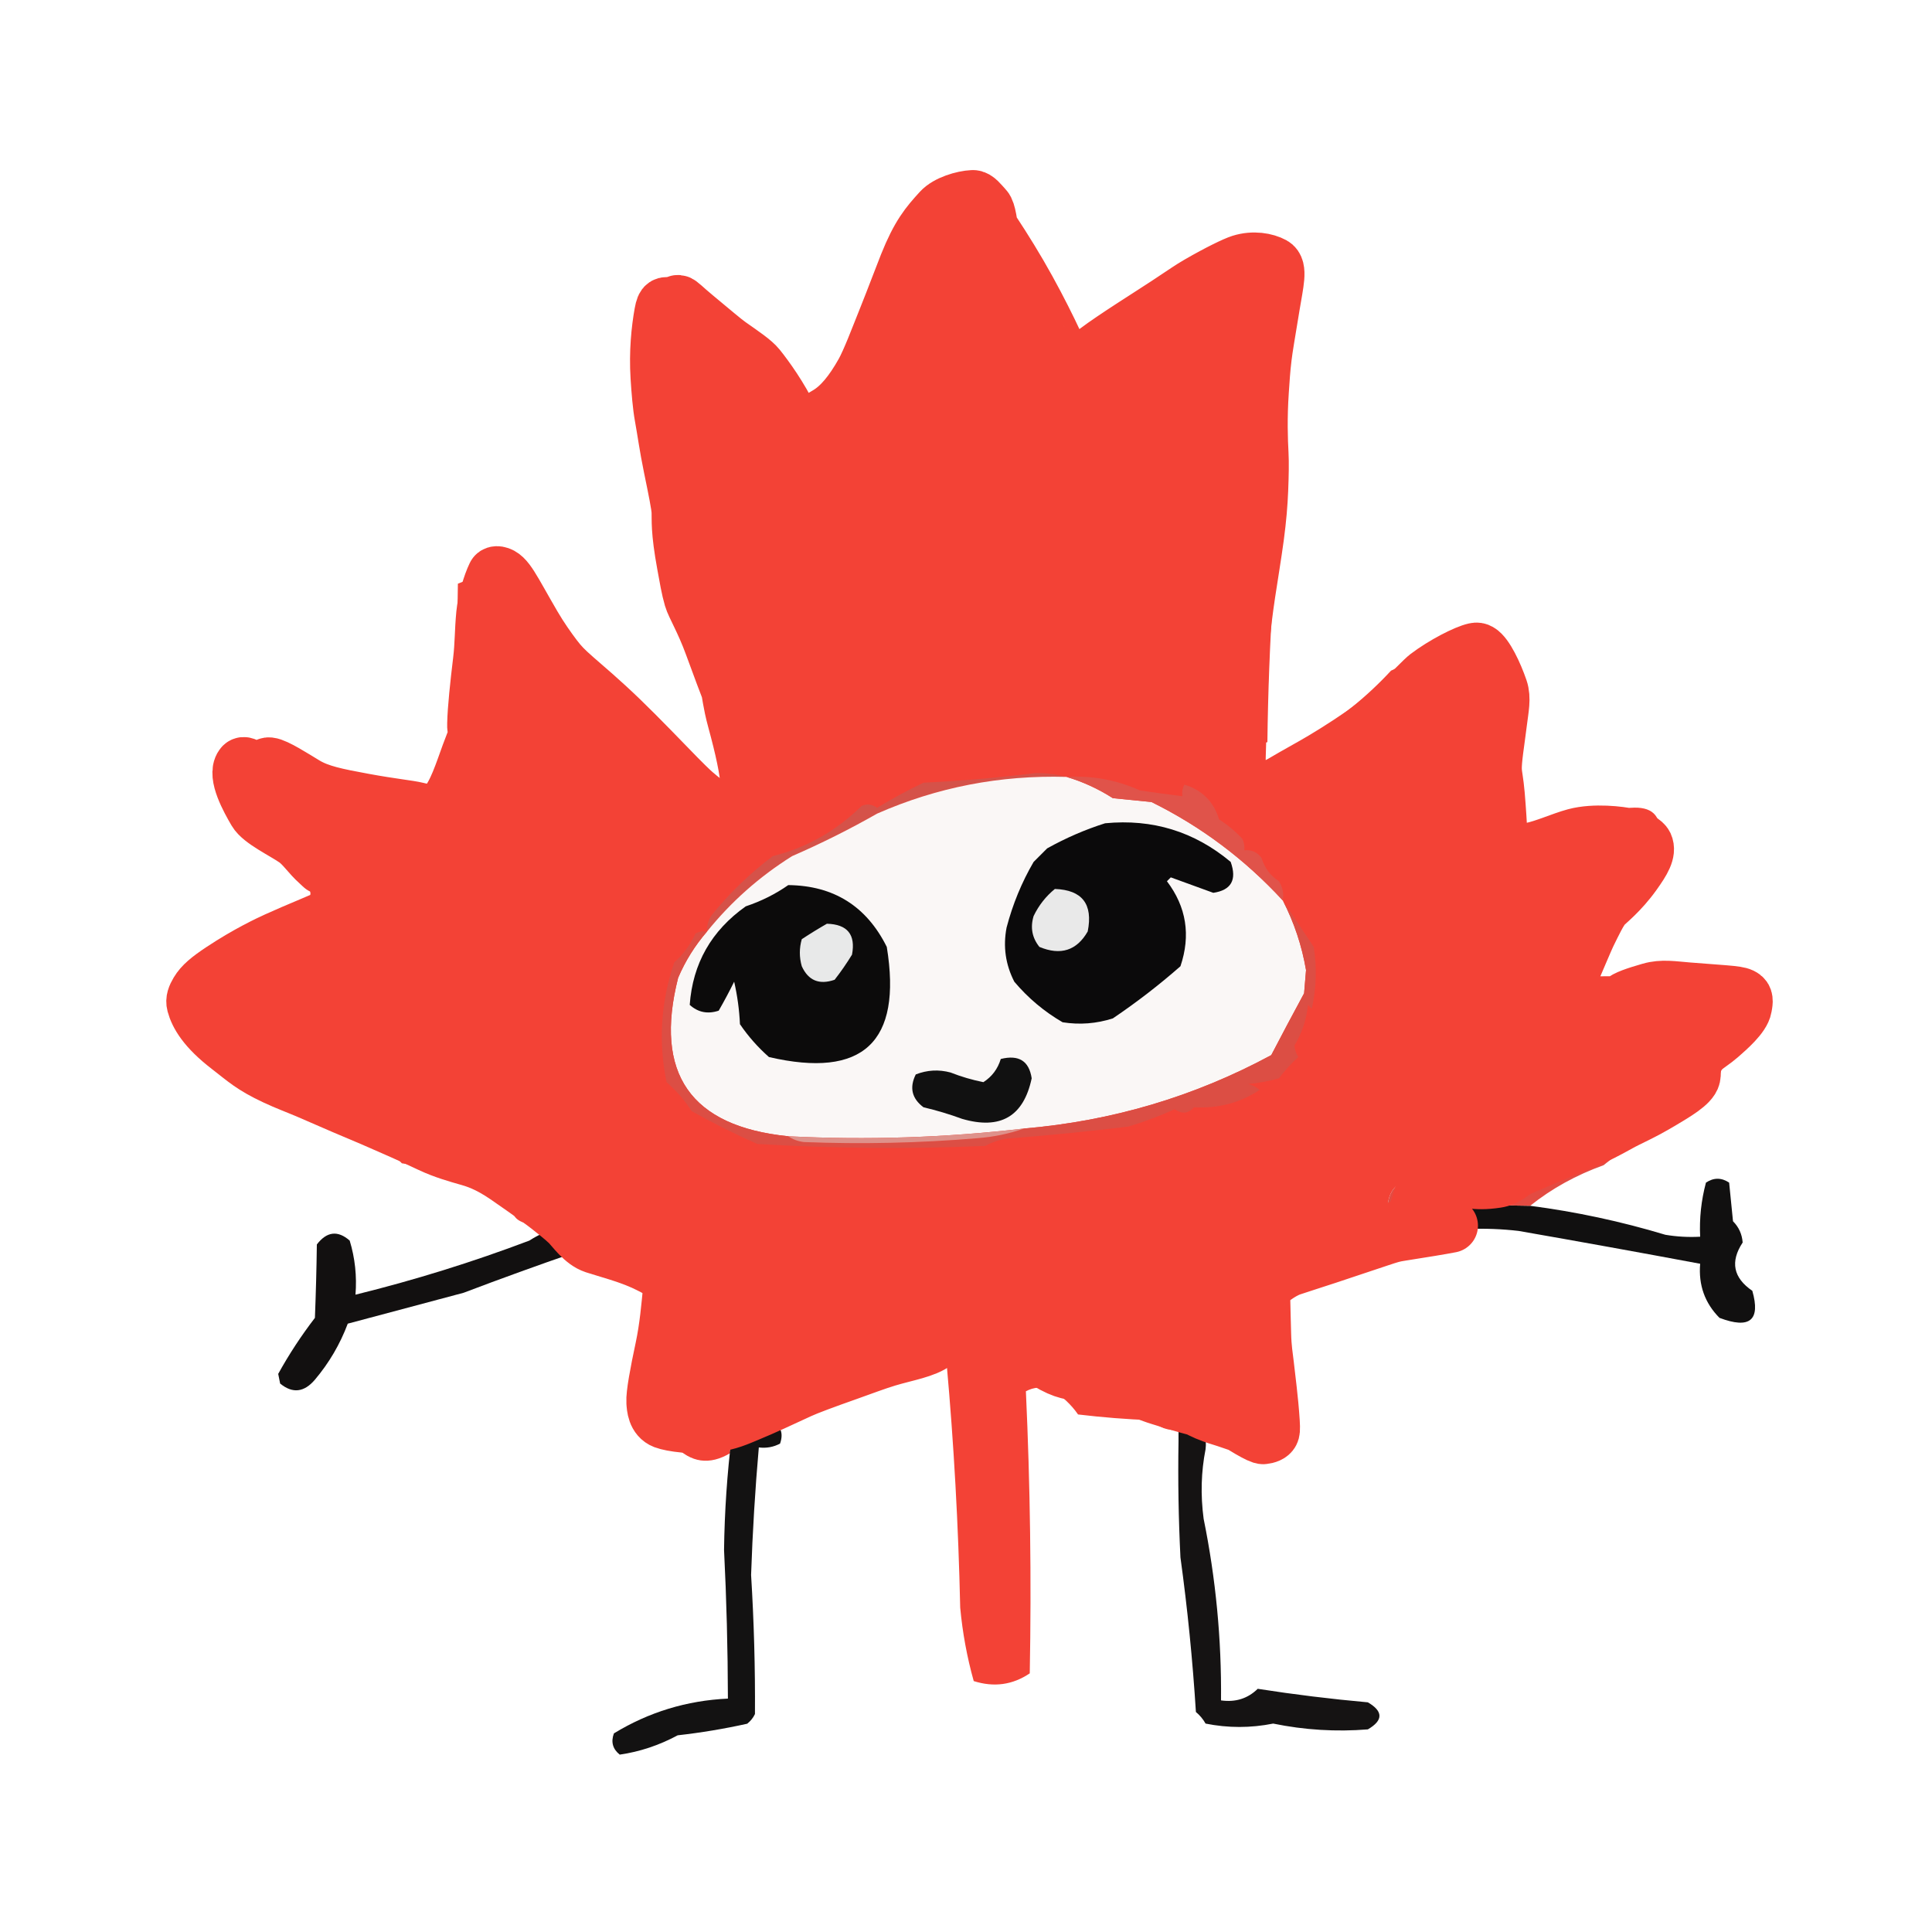
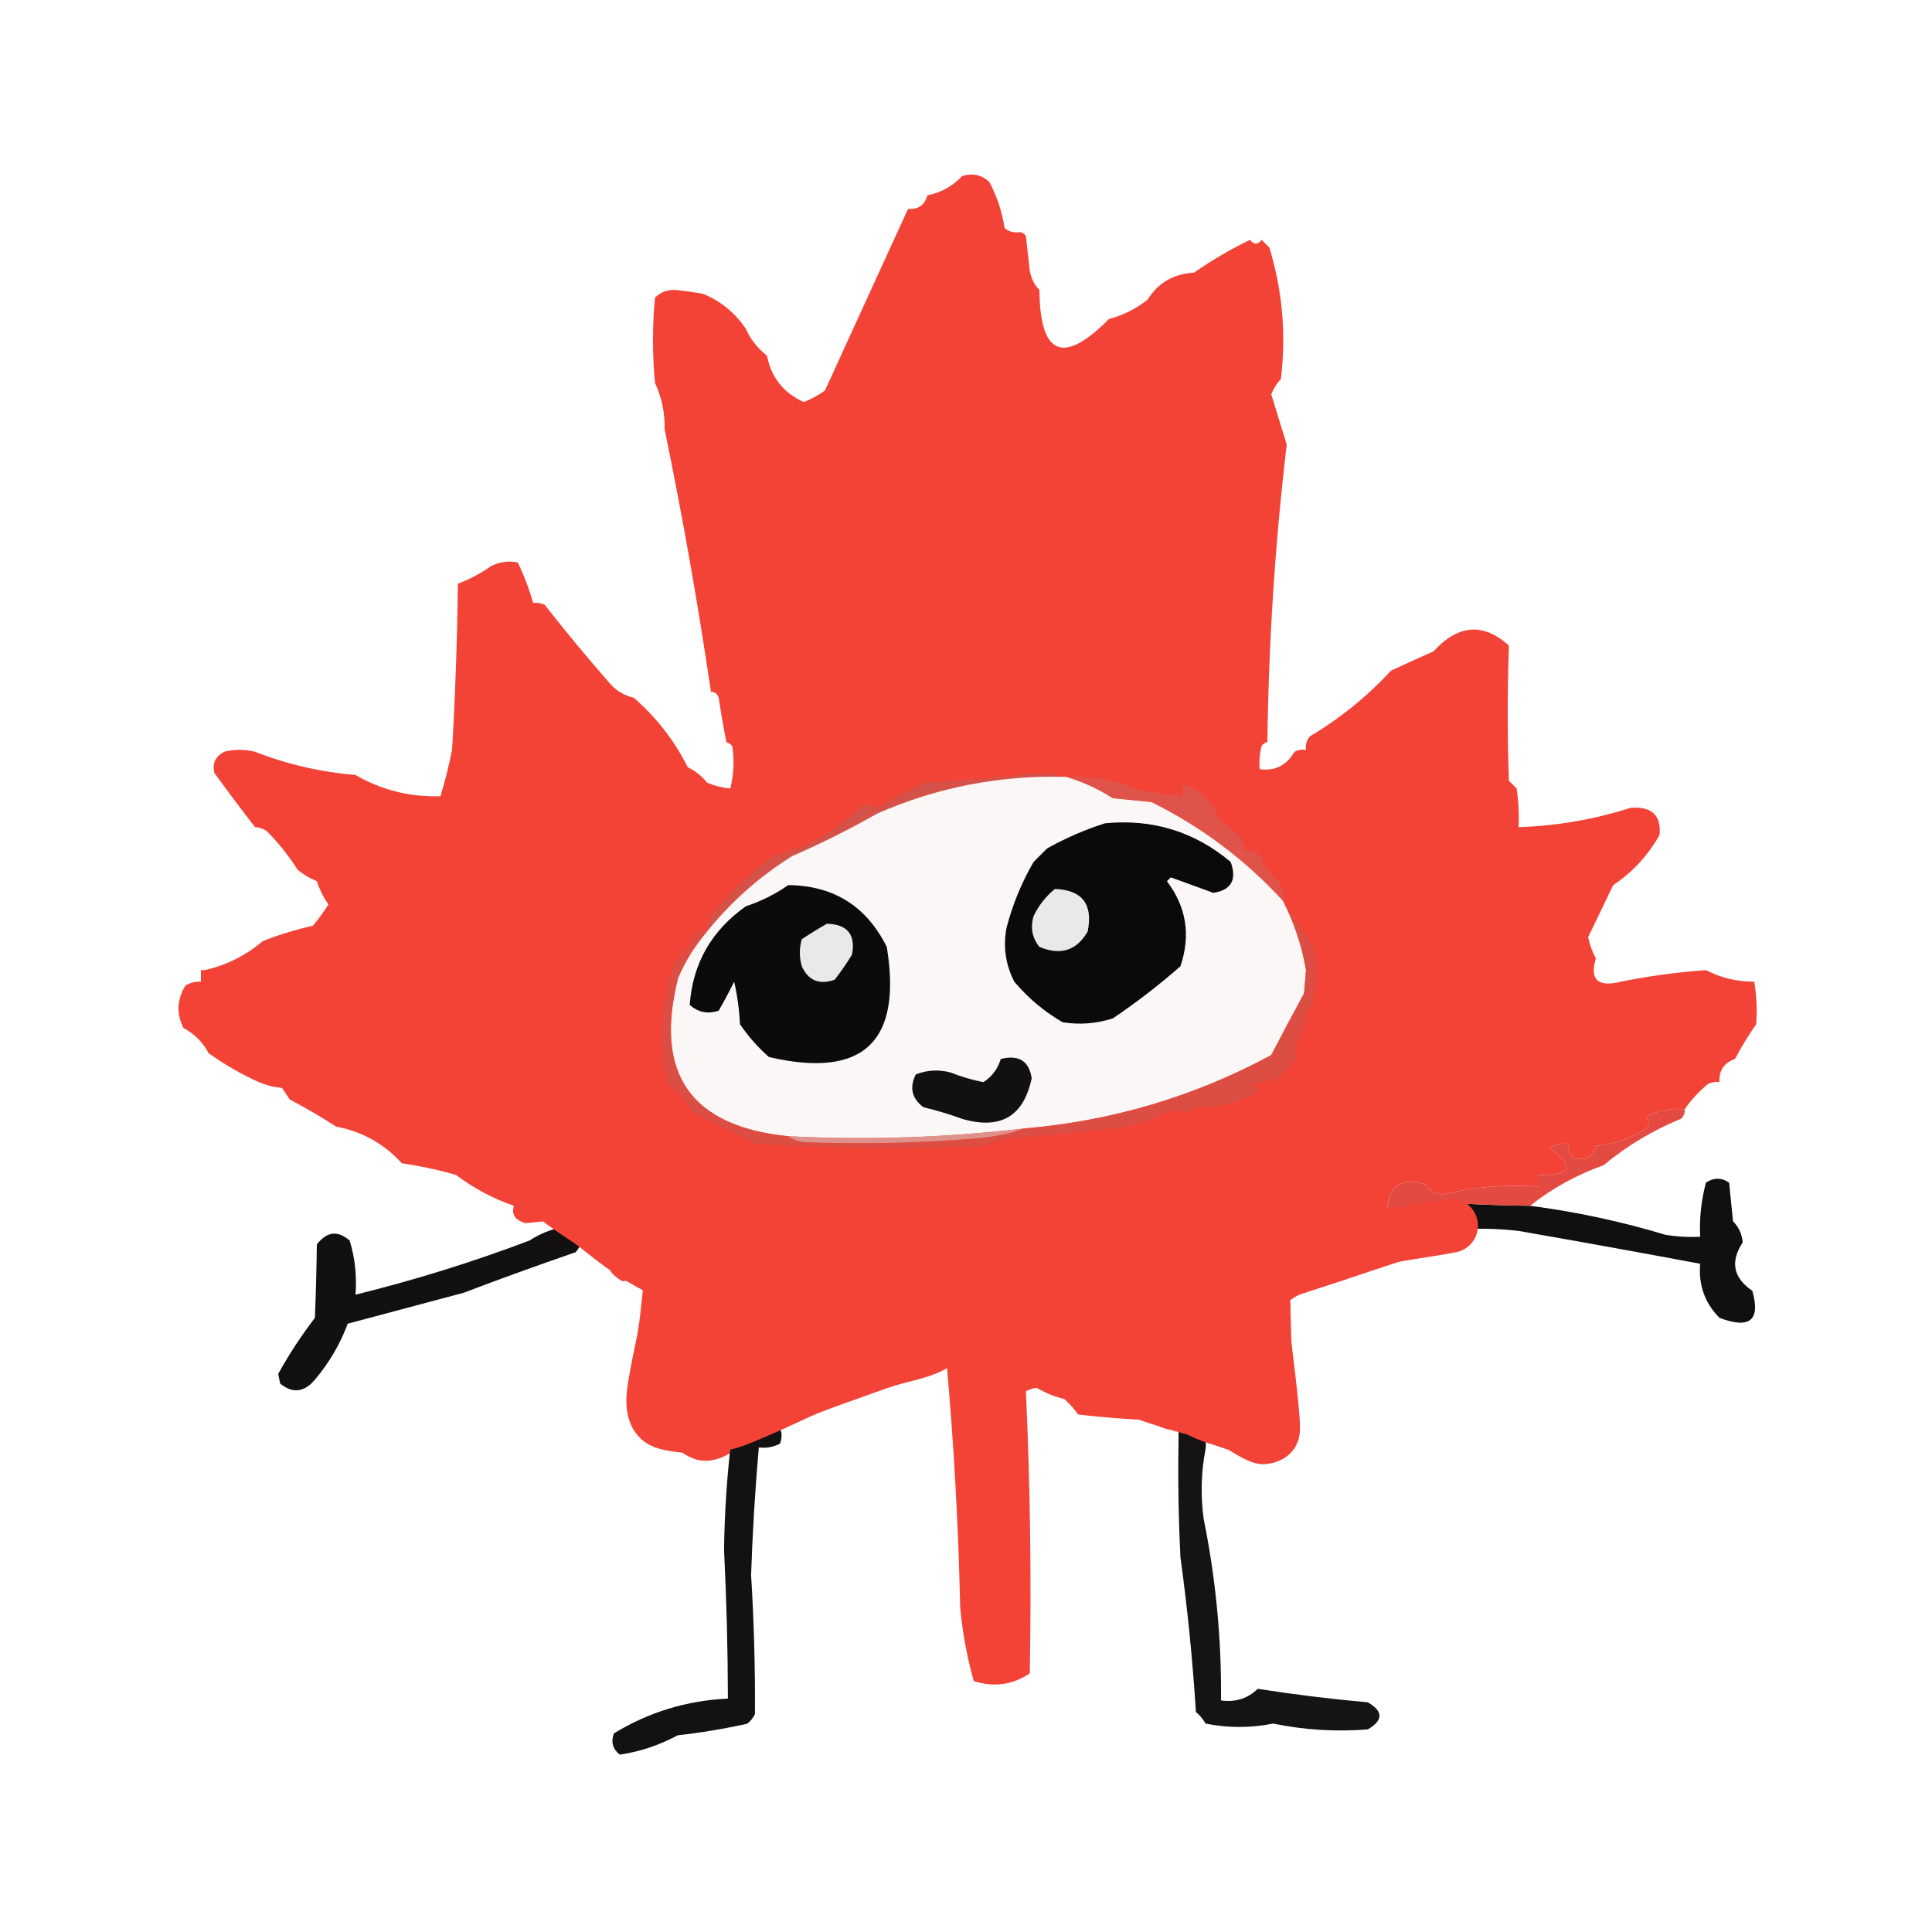
<svg xmlns="http://www.w3.org/2000/svg" width="500" height="500" viewBox="0 0 500 500" fill="none">
  <path d="M260 59.061C259.29 54.619 257.96 50.619 256 47.061C254 45.228 251.67 44.728 249 45.561C246.58 48.17 243.58 49.836 240 50.561C239.28 53.117 237.61 54.284 235 54.061L213.5 101.061C211.77 102.301 209.94 103.301 208 104.061C202.75 101.654 199.59 97.654 198.5 92.061C196.05 90.12 194.21 87.786 193 85.061C190.21 80.933 186.54 77.933 182 76.061C179.69 75.647 177.36 75.314 175 75.061C172.81 74.887 170.97 75.554 169.5 77.061C168.83 84.394 168.83 91.728 169.5 99.061C171.27 102.874 172.11 106.874 172 111.061C176.64 133.618 180.64 156.285 184 179.061C185 179.031 185.66 179.531 186 180.561C186.57 184.403 187.23 188.236 188 192.061C188.59 192.27 189.09 192.604 189.5 193.061C190.08 196.764 189.91 200.43 189 204.061C186.94 203.874 184.94 203.374 183 202.561C181.62 200.848 179.96 199.514 178 198.561C174.54 191.661 169.88 185.661 164 180.561C161.63 180.025 159.63 178.858 158 177.061C152.09 170.326 146.42 163.493 141 156.561C140.05 156.078 139.05 155.912 138 156.061C136.95 152.416 135.62 148.916 134 145.561C131.59 145.077 129.25 145.411 127 146.561C124.37 148.42 121.54 149.92 118.5 151.061C118.33 165.406 117.83 179.739 117 194.061C116.18 198.138 115.18 202.138 114 206.061C106.05 206.309 98.72 204.476 92 200.561C83.03 199.818 74.36 197.818 66 194.561C63.33 193.894 60.67 193.894 58 194.561C55.7 195.824 54.87 197.658 55.5 200.061C58.93 204.793 62.43 209.459 66 214.061C67.08 214.1 68.08 214.434 69 215.061C72.02 218.081 74.68 221.415 77 225.061C78.5 226.313 80.17 227.313 82 228.061C82.7 230.233 83.7 232.233 85 234.061C83.79 235.983 82.46 237.816 81 239.561C76.53 240.579 72.2 241.912 68 243.561C63.6 247.302 58.6 249.802 53 251.061H52V254.061C50.57 253.982 49.24 254.315 48 255.061C45.77 258.677 45.6 262.343 47.5 266.061C50.33 267.561 52.5 269.728 54 272.561C58.09 275.498 62.42 277.998 67 280.061C68.92 280.869 70.92 281.369 73 281.561C73.67 282.561 74.33 283.561 75 284.561C79.09 286.706 83.09 289.04 87 291.561C93.78 292.864 99.45 296.031 104 301.061C108.73 301.742 113.39 302.742 118 304.061C122.58 307.517 127.58 310.183 133 312.061C132.31 314.279 133.31 315.779 136 316.561C140.64 316.019 145.3 315.686 150 315.561C150.92 315.935 151.75 316.435 152.5 317.061C152.83 319.394 153.17 321.728 153.5 324.061C154.61 325.598 156.11 326.264 158 326.061V329.061C158.81 330.03 159.81 330.863 161 331.561C165.3 331.085 168.3 332.752 170 336.561C168.1 340.525 166.93 344.691 166.5 349.061C165.83 349.728 165.17 350.394 164.5 351.061C164.29 354.319 163.79 357.485 163 360.561C164.62 364.529 167.62 366.529 172 366.561C172.71 369.081 173.54 371.581 174.5 374.061C178.82 378.586 183.65 379.253 189 376.061C188.79 374.417 189.12 372.917 190 371.561C195.56 369.374 201.22 367.374 207 365.561C206.04 364.414 206.38 363.414 208 362.561C211.296 360.576 214.632 358.578 217.988 356.569L218 356.561L228 355.561C233.35 352.036 239.02 351.203 245 353.061C246.86 373.707 248.03 394.707 248.5 416.061C249.1 422.524 250.26 428.857 252 435.061C257.23 436.724 262.06 436.058 266.5 433.061C266.95 408.705 266.62 384.371 265.5 360.061C267.56 358.97 269.73 358.803 272 359.561C274.86 361.296 277.2 363.463 279 366.061C285.29 366.814 291.62 367.314 298 367.561C299.94 369.464 302.27 370.297 305 370.061C305.9 369.352 306.24 368.352 306 367.061C307.6 366.793 308.93 367.127 310 368.061C311.05 367.912 312.05 368.078 313 368.561C314 370.894 315.67 372.561 318 373.561C320.97 374.255 323.97 374.755 327 375.061C329.19 375.235 331.03 374.568 332.5 373.061C331.72 368.58 331.89 364.08 333 359.561C330.69 353.126 329.03 346.46 328 339.561C328.03 338.491 328.36 337.658 329 337.061C328.83 335.739 329.16 334.572 330 333.561C332.67 333.228 335.33 332.894 338 332.561C339.8 331.924 341.14 330.758 342 329.061C346.42 328.92 350.09 327.254 353 324.061C351.2 321.809 348.87 320.809 346 321.061V317.061H349V320.061C353.97 320.983 358.97 321.149 364 320.561C365.61 319.512 366.27 318.012 366 316.061C368.52 317.201 371.19 317.868 374 318.061C373.51 315.755 373.17 313.422 373 311.061C368.39 312.115 363.73 312.782 359 313.061C359.37 306.694 362.71 304.527 369 306.561C370.03 308.259 371.53 309.093 373.5 309.061C381.46 307.178 389.63 306.512 398 307.061V304.061C406.76 304.236 407.76 301.902 401 297.061C402.55 296.109 404.21 295.776 406 296.061C405.83 297.383 406.16 298.55 407 299.561C410.03 300.636 412.03 299.636 413 296.561C417.82 296.118 422.16 294.618 426 292.061C427.09 291.17 427.09 290.17 426 289.061C429.1 287.378 432.44 286.712 436 287.061C437.6 284.708 439.6 282.541 442 280.561C442.95 280.078 443.95 279.912 445 280.061C444.83 277.07 446.16 275.07 449 274.061C450.69 270.905 452.52 267.905 454.5 265.061C454.78 261.391 454.61 257.724 454 254.061C449.55 254.075 445.38 253.075 441.5 251.061C434.01 251.607 426.67 252.607 419.5 254.061C413.52 255.546 411.35 253.546 413 248.061C412.1 246.322 411.43 244.489 411 242.561C413.17 238.059 415.33 233.559 417.5 229.061C422.52 225.707 426.52 221.374 429.5 216.061C429.94 210.977 427.44 208.644 422 209.061C412.58 212.084 402.91 213.75 393 214.061C393.17 210.711 393 207.378 392.5 204.061C391.83 203.394 391.17 202.728 390.5 202.061C390.1 190.38 390.1 178.714 390.5 167.061C383.87 161.094 377.37 161.594 371 168.561C367.36 170.18 363.69 171.847 360 173.561C353.78 180.281 346.78 185.947 339 190.561C338.16 191.572 337.83 192.739 338 194.061C336.95 193.912 335.95 194.078 335 194.561C332.98 198.095 329.98 199.595 326 199.061C325.84 197.034 326 195.034 326.5 193.061C326.88 192.505 327.38 192.172 328 192.061C328.31 166.298 329.98 140.631 333 115.061C331.69 110.737 330.35 106.404 329 102.061C329.58 100.559 330.42 99.226 331.5 98.061C332.88 86.404 331.88 75.071 328.5 64.061C327.83 63.394 327.17 62.728 326.5 62.061C325.5 63.394 324.5 63.394 323.5 62.061C318.47 64.51 313.64 67.344 309 70.561C303.69 70.876 299.69 73.209 297 77.561C294 79.924 290.66 81.591 287 82.561C275.16 94.522 269.16 92.022 269 75.061C267.71 73.719 266.87 72.052 266.5 70.061C266.17 67.061 265.83 64.061 265.5 61.061C265.12 60.505 264.62 60.172 264 60.061C262.52 60.323 261.19 59.99 260 59.061Z" fill="#F34236" />
  <path fill-rule="evenodd" clip-rule="evenodd" d="M276 201.062C258.84 200.568 242.51 203.734 227 210.562C219.94 214.587 212.6 218.254 205 221.562C196.53 226.871 189.2 233.371 183 241.062C182.92 239.632 183.25 238.298 184 237.062C188.7 231.218 194.03 226.051 200 221.562C208.79 219.352 216.45 215.019 223 208.562C224.4 207.967 225.73 208.134 227 209.062C230.87 206.694 234.87 204.528 239 202.562C248.71 202.104 258.37 201.271 268 200.062C270.86 200.065 273.52 200.398 276 201.062Z" fill="#D55249" />
  <path fill-rule="evenodd" clip-rule="evenodd" d="M276 201.062C280.18 202.29 284.18 204.124 288 206.562C291.33 206.895 294.67 207.229 298 207.562C310.86 213.904 322.19 222.404 332 233.062C334.92 238.744 336.92 244.744 338 251.062C337.83 253.062 337.67 255.062 337.5 257.062C334.6 262.418 331.76 267.751 329 273.062C309.12 283.795 287.79 290.128 265 292.062C244.71 294.427 224.38 295.093 204 294.062C178.71 291.502 169.21 277.835 175.5 253.062C177.36 248.694 179.86 244.694 183 241.062C189.2 233.371 196.53 226.871 205 221.562C212.6 218.254 219.94 214.587 227 210.562C242.51 203.734 258.84 200.568 276 201.062Z" fill="#FAF7F6" />
  <path fill-rule="evenodd" clip-rule="evenodd" d="M276 201.061C282.69 200.685 289.03 201.852 295 204.561C298.67 205.109 302.34 205.609 306 206.061C305.85 205.009 306.02 204.009 306.5 203.061C311.1 204.451 314.1 207.451 315.5 212.061C317.71 213.481 319.71 215.148 321.5 217.061C321.98 218.009 322.15 219.009 322 220.061C323.89 219.858 325.39 220.524 326.5 222.061C327.28 224.637 328.78 226.637 331 228.061C331.95 229.606 332.29 231.273 332 233.061C322.19 222.403 310.86 213.903 298 207.561C294.67 207.228 291.33 206.894 288 206.561C284.18 204.123 280.18 202.289 276 201.061Z" fill="#E0534A" />
  <path fill-rule="evenodd" clip-rule="evenodd" d="M286 213.062C298.27 211.876 309.11 215.209 318.5 223.062C320.15 227.703 318.65 230.369 314 231.062C310.34 229.742 306.67 228.409 303 227.062C302.67 227.395 302.33 227.729 302 228.062C307.04 234.714 308.2 242.047 305.5 250.062C299.98 254.914 294.14 259.414 288 263.562C283.74 264.925 279.41 265.258 275 264.562C270.22 261.785 266.06 258.285 262.5 254.062C260.23 249.632 259.56 244.965 260.5 240.062C262.09 234.005 264.42 228.338 267.5 223.062C268.67 221.895 269.83 220.729 271 219.562C275.86 216.855 280.86 214.688 286 213.062Z" fill="#0B0A0B" />
  <path fill-rule="evenodd" clip-rule="evenodd" d="M204 229.062C215.75 229.187 224.25 234.521 229.5 245.062C233.52 269.709 223.35 279.209 199 273.562C196.13 271.025 193.63 268.192 191.5 265.062C191.33 261.351 190.83 257.684 190 254.062C188.74 256.617 187.41 259.117 186 261.562C183.15 262.506 180.65 262.006 178.5 260.062C179.27 249.362 184.1 240.862 193 234.562C197.04 233.21 200.7 231.376 204 229.062Z" fill="#0C0B0B" />
  <path fill-rule="evenodd" clip-rule="evenodd" d="M273 230.062C280.08 230.318 282.91 233.985 281.5 241.062C278.66 246.012 274.49 247.346 269 245.062C267.1 242.695 266.6 240.028 267.5 237.062C268.84 234.29 270.68 231.957 273 230.062Z" fill="#E9E9E9" />
  <path fill-rule="evenodd" clip-rule="evenodd" d="M214.001 239.062C219.311 239.206 221.481 241.872 220.501 247.062C219.121 249.316 217.621 251.482 216.001 253.562C212.021 254.941 209.191 253.775 207.501 250.062C206.831 247.729 206.831 245.395 207.501 243.062C209.671 241.629 211.841 240.296 214.001 239.062Z" fill="#E8E9E9" />
  <path fill-rule="evenodd" clip-rule="evenodd" d="M332.001 233.062C334.641 236.997 337.311 240.997 340.001 245.062C340.841 250.369 340.681 255.702 339.501 261.062C339.171 260.729 338.831 260.395 338.501 260.062C338.131 263.838 336.961 267.338 335.001 270.562C335.091 271.669 335.421 272.669 336.001 273.562C334.151 275.246 332.481 277.079 331.001 279.062C328.391 279.792 325.721 280.292 323.001 280.562C324.121 280.811 325.121 281.311 326.001 282.062C320.991 285.401 315.321 286.901 309.001 286.562C307.561 288.208 305.891 288.375 304.001 287.062C300.111 288.837 296.111 290.337 292.001 291.562C282.031 292.773 272.031 293.773 262.001 294.562C259.461 294.702 257.121 295.368 255.001 296.562C235.321 297.395 215.661 297.228 196.001 296.062C190.271 293.528 184.601 290.694 179.001 287.562C177.181 284.741 175.011 282.241 172.501 280.062C170.361 269.58 171.021 259.247 174.501 249.062C176.871 246.924 178.701 244.424 180.001 241.562C180.951 241.079 181.951 240.913 183.001 241.062C179.861 244.694 177.361 248.694 175.501 253.062C169.211 277.835 178.711 291.502 204.001 294.062C205.111 294.852 206.441 295.352 208.001 295.562C223.021 296.157 238.021 295.823 253.001 294.562C257.241 294.227 261.241 293.394 265.001 292.062C287.791 290.128 309.121 283.795 329.001 273.062C331.761 267.751 334.601 262.418 337.501 257.062C337.671 255.062 337.831 253.062 338.001 251.062C336.921 244.744 334.921 238.744 332.001 233.062Z" fill="#DC4E44" />
  <path fill-rule="evenodd" clip-rule="evenodd" d="M259 274.062C263.66 272.902 266.32 274.569 267 279.062C264.91 288.947 258.91 292.447 249 289.562C245.73 288.36 242.39 287.36 239 286.562C235.98 284.298 235.31 281.465 237 278.062C239.95 276.907 242.95 276.741 246 277.562C248.75 278.646 251.58 279.479 254.5 280.062C256.72 278.634 258.22 276.634 259 274.062Z" fill="#111111" />
  <path fill-rule="evenodd" clip-rule="evenodd" d="M265 292.062C261.24 293.394 257.24 294.227 253 294.562C238.02 295.823 223.02 296.157 208 295.562C206.44 295.352 205.11 294.852 204 294.062C224.38 295.093 244.71 294.427 265 292.062Z" fill="#DE928B" />
  <path fill-rule="evenodd" clip-rule="evenodd" d="M380 318.061C379.8 316.517 379.13 315.183 378 314.061C378.48 313.083 379.14 312.25 380 311.561C385.29 311.833 390.62 312 396 312.061C407.84 313.597 419.51 316.097 431 319.561C433.98 320.059 436.98 320.226 440 320.061C439.77 315.313 440.27 310.646 441.5 306.061C443.5 304.728 445.5 304.728 447.5 306.061C447.83 309.394 448.17 312.728 448.5 316.061C450.01 317.578 450.84 319.412 451 321.561C447.73 326.52 448.56 330.687 453.5 334.061C455.68 341.699 452.84 344.032 445 341.061C441.2 337.229 439.54 332.562 440 327.061C424.39 324.141 408.72 321.308 393 318.561C388.68 318.062 384.35 317.895 380 318.061Z" fill="#111010" />
  <path fill-rule="evenodd" clip-rule="evenodd" d="M436 287.062C436.09 288.058 435.75 288.891 435 289.562C427.74 292.529 421.07 296.529 415 301.562C407.94 304.087 401.6 307.587 396 312.062C390.62 312.001 385.29 311.834 380 311.562C379.14 312.251 378.48 313.084 378 314.062C379.13 315.184 379.8 316.518 380 318.062C362.93 324.272 345.93 330.606 329 337.062C328.83 335.74 329.16 334.573 330 333.562C332.67 333.229 335.33 332.895 338 332.562C339.8 331.925 341.14 330.759 342 329.062C346.42 328.921 350.09 327.255 353 324.062C351.2 321.81 348.87 320.81 346 321.062C346 319.729 346 318.395 346 317.062C347 317.062 348 317.062 349 317.062C349 318.062 349 319.062 349 320.062C353.97 320.984 358.97 321.15 364 320.562C365.61 319.513 366.27 318.013 366 316.062C368.52 317.202 371.19 317.869 374 318.062C373.51 315.756 373.17 313.423 373 311.062C368.39 312.116 363.73 312.783 359 313.062C359.37 306.695 362.71 304.528 369 306.562C370.03 308.26 371.53 309.094 373.5 309.062C381.46 307.179 389.63 306.513 398 307.062C398 306.062 398 305.062 398 304.062C406.76 304.237 407.76 301.903 401 297.062C402.55 296.11 404.21 295.777 406 296.062C405.83 297.384 406.16 298.551 407 299.562C410.03 300.637 412.03 299.637 413 296.562C417.82 296.119 422.16 294.619 426 292.062C427.09 291.171 427.09 290.171 426 289.062C429.1 287.379 432.44 286.713 436 287.062Z" fill="#E34B42" />
  <path fill-rule="evenodd" clip-rule="evenodd" d="M149 324.062C139.3 327.406 129.63 330.906 120 334.562C109.99 337.23 99.99 339.897 90 342.562C88 347.895 85.16 352.728 81.5 357.062C78.7 360.358 75.7 360.691 72.5 358.062C72.33 357.229 72.17 356.395 72 355.562C74.77 350.536 77.94 345.702 81.5 341.062C81.75 334.653 81.92 328.32 82 322.062C84.58 318.698 87.42 318.365 90.5 321.062C91.88 325.598 92.38 330.265 92 335.062C107.33 331.28 122.33 326.614 137 321.062C141.19 318.35 145.86 317.017 151 317.062C151.33 319.75 150.67 322.083 149 324.062Z" fill="#121010" />
  <path fill-rule="evenodd" clip-rule="evenodd" d="M309.999 368.062C311.669 370.041 312.329 372.374 311.999 375.062C310.849 380.881 310.679 386.881 311.499 393.062C314.649 408.58 316.149 424.247 315.999 440.062C319.749 440.588 322.919 439.588 325.499 437.062C334.949 438.539 344.449 439.705 353.999 440.562C357.999 442.895 357.999 445.229 353.999 447.562C345.769 448.224 337.599 447.724 329.499 446.062C323.659 447.23 317.819 447.23 311.999 446.062C311.359 444.916 310.519 443.916 309.499 443.062C308.659 429.68 307.329 416.347 305.499 403.062C304.999 393.068 304.829 383.068 304.999 373.062C304.999 372.062 304.999 371.062 304.999 370.062C305.899 369.353 306.239 368.353 305.999 367.062C307.599 366.794 308.929 367.128 309.999 368.062Z" fill="#151313" />
  <path fill-rule="evenodd" clip-rule="evenodd" d="M199.382 367.597C202.022 368.803 202.852 370.803 201.882 373.597C200.182 374.503 198.352 374.836 196.382 374.597C195.432 385.423 194.762 396.423 194.382 407.597C195.122 419.586 195.462 431.586 195.382 443.597C194.932 444.555 194.262 445.389 193.382 446.097C187.432 447.417 181.432 448.417 175.382 449.097C170.582 451.677 165.582 453.343 160.382 454.097C158.562 452.631 158.062 450.798 158.882 448.597C167.902 443.092 177.732 440.092 188.382 439.597C188.352 426.757 188.022 413.924 187.382 401.097C187.512 391.211 188.182 381.378 189.382 371.597C191.952 368.653 195.292 367.319 199.382 367.597Z" fill="#131212" />
-   <path d="M193.425 202.88C193.307 199.482 192.033 193.615 190.075 186.457C188.762 181.655 188.683 179.205 188.292 178.211C187.857 177.107 186.439 173.392 184.121 167.045C181.793 160.667 179.411 156.875 178.812 154.818C178.071 152.273 177.631 149.548 177.008 146.157C175.337 137.045 175.718 134.472 175.623 132.404C175.548 130.763 174.732 126.75 173.519 120.863C172.425 115.56 171.925 111.657 171.211 107.748C170.734 105.132 170.401 101.17 170.181 97.622C169.773 91.053 170.389 85.278 171.142 81.058C171.424 79.475 171.671 79.056 171.977 78.853C172.283 78.65 172.684 78.682 173.073 78.836C173.876 79.153 175.414 80.701 178.201 83.705C181.978 87.776 184.427 91.531 185.843 93.075C188.979 96.491 193.561 101.189 195.22 103.023C196.531 104.473 198.471 106.277 204.005 109.163C205.114 109.742 205.572 109.847 204.763 108.141C202.189 102.714 198.492 97.563 196.34 94.889C195.092 93.339 192.352 91.504 188.919 89.091C187.279 87.938 184.395 85.426 179.974 81.782C177.182 79.481 176.077 78.221 175.56 78.176C173.163 77.969 177.456 84.81 181.176 90.046C183.438 93.23 187.201 96.923 190.802 100.218C194.403 103.512 197.917 106.154 200.286 107.782C203.667 110.107 205.268 110.591 205.959 110.705C207.406 110.944 210.133 109.354 214.148 106.923C217.369 104.972 220.287 101.441 223.185 96.272C224.829 93.339 226.964 87.629 229.129 82.242C231.294 76.855 233.149 71.826 234.515 68.415C237.611 60.678 239.946 57.949 243.216 54.372C245.036 52.38 249.154 51.132 251.746 51.013C252.87 50.961 253.978 52.535 255.119 53.759C255.928 54.626 256.338 57.758 256.953 62.5C257.858 69.49 259.514 73.535 261.241 75.919C265.449 81.728 267.928 84.956 268.518 85.871C268.937 86.522 267.486 83.964 265.556 80.388C263.971 77.45 260.988 72.327 259.088 69.038C255.317 62.513 254.82 59.302 254.43 56.648C254.357 56.153 254.333 55.815 255.965 58.168C257.596 60.52 260.885 65.571 263.959 70.848C267.034 76.124 269.795 81.473 271.815 85.625C275.162 92.506 276.429 95.738 276.839 96.042C277.325 96.402 278.329 94.714 283.69 90.663C288.278 87.197 297.217 81.639 301.938 78.529C307.057 75.156 307.819 74.546 310.111 73.22C315.315 70.21 319.572 68.178 321.053 67.712C324.389 66.662 327.65 67.276 329.572 68.322C331.431 69.334 330.385 73.218 329.415 79.123C328.091 87.178 327.63 89.741 327.306 92.381C326.9 95.684 326.761 98.198 326.561 101.09C326.07 108.198 326.285 114.033 326.473 117.386C326.6 119.669 326.536 123.144 326.384 126.797C326.233 130.451 325.929 134.181 325.302 138.889C324.674 143.597 323.732 149.171 323.064 153.639C322.396 158.107 322.03 161.302 321.816 163.447C321.603 165.592 321.553 166.59 321.373 171.745C321.192 176.9 320.881 186.18 320.694 191.673C320.458 198.59 320.493 200.423 320.762 201.173C321.059 202 321.704 202.567 322.453 202.996C324.779 204.329 327.357 204.065 328.789 203.715C330.548 203.286 332.443 201.957 334.83 200.615C335.731 200.109 336.577 199.622 339.952 197.722C342.861 196.084 348.073 192.861 352.133 190.04C356.192 187.22 358.91 184.845 361.294 182.569C365.761 178.305 368.19 175.658 369.308 174.812C373.508 171.633 379.27 168.708 381.687 168.179C382.21 168.064 382.552 168.142 382.927 168.356C384.722 169.377 387.048 174.262 388.427 178.275C389.255 180.684 388.629 183.436 388.228 186.699C387.549 192.216 386.737 196.761 386.854 199.335C386.917 200.734 387.325 202.296 387.611 205.653C388.329 214.093 388.402 219.824 388.681 220.529C389.404 222.363 393.178 220.479 396.163 219.878C399.826 219.141 404.062 217.15 407.597 216.2C412.632 214.847 419.343 215.686 421.596 216.203C424.001 216.754 425.624 217.793 425.975 218.552C426.869 220.489 425.339 222.974 423.043 226.196C419.517 231.146 415.921 233.83 415.205 234.669C414.042 236.032 412.686 238.881 411.257 241.789C410.573 243.18 408.587 247.976 405.59 254.933C404.318 257.888 403.932 258.664 404.168 259.268C404.319 259.655 405.274 259.635 409.35 259.668C413.426 259.701 420.785 259.641 425.75 259.462C433.076 259.197 437.669 258.678 441.171 258.74C442.884 258.77 443.965 259.25 444.776 259.502C446.114 259.918 441.501 259.61 435.384 259.478C430.468 259.372 422.845 260.37 418.937 260.471C418.657 260.478 419.162 259.594 419.649 259.1C420.665 258.07 423.399 257.198 427.016 256.146C430.16 255.232 433.017 255.761 436.921 256.072C448.493 256.992 450.082 256.912 451.273 257.817C452.083 258.433 451.721 259.795 451.571 260.688C451.16 263.137 447.279 266.473 445.243 268.264C443.602 269.707 442.132 270.52 440.543 271.907C439.045 273.214 438.41 274.56 438.345 276.141C438.311 276.97 438.434 277.835 438.251 278.66C437.79 280.747 433.461 283.205 430.185 285.173C424.825 288.393 421.734 289.571 419.011 291.1C415.924 292.832 413 294.296 411.382 294.979C410.427 295.383 409.319 295.84 406.256 297.1C399.328 299.948 394.183 302.163 393.082 302.685C391.299 303.529 390.175 305.181 387.341 305.612C381.202 306.545 379.228 305.211 375.394 305.102C373.255 305.041 371.088 305.741 369.703 306.824C368.371 307.867 367.681 309.251 367.315 310.7C366.935 312.205 366.397 313.613 365.75 315.092C364.619 316.582 362.91 317.754 351.141 322.327C348.911 323.121 349.152 322.878 349.399 322.628" stroke="#F34236" stroke-width="14" stroke-linecap="round" />
  <path d="M375.495 317.194C372.973 317.688 368.176 318.471 362.615 319.341C360.548 319.665 360.027 319.828 356.682 320.941C353.336 322.053 347.186 324.129 343.621 325.3C337.977 327.154 335.858 327.803 334.204 328.373C331.413 329.334 328.131 331.989 327.193 333.075C326.721 333.62 326.985 338.255 327.141 345.089C327.232 349.079 327.636 351.036 327.854 353.069C328.216 356.439 329.015 362.179 329.382 367.991C329.515 370.094 329.408 370.488 329.234 370.823C328.889 371.489 327.977 371.815 326.954 371.933C326.026 372.04 321.937 369.523 315.763 365.659C309.962 362.028 309.131 360.674 305.044 358.972C303.09 358.159 301.258 357.992 298.703 357.421C294.382 356.455 291.021 355.208 288.742 354.475C285.077 353.296 279.819 352.254 274.565 351.216C272.245 350.758 270.565 350.791 269.437 350.723C268.309 350.655 267.768 350.576 268.698 351.195C274.616 355.137 276.403 355.13 279.619 355.657C284.52 356.46 288.104 357.683 290.243 358.356C294.649 359.743 297.947 361.207 300.143 361.851C301.754 362.323 304.344 363.187 307.586 364.083C314.604 366.024 318.874 366.981 320.046 367.38C324.034 368.734 325.109 369.013 324.973 369.099C323.406 370.092 319.733 368.309 315.904 367.164C309.892 365.368 308.424 363.546 305.266 362.335C302.543 361.291 297.469 359.581 292.071 357.889C286.672 356.198 281.085 354.629 275.086 351.888C269.088 349.147 262.849 345.281 259.155 343.091C254.575 340.376 252.851 339.977 251.483 339.881C250.046 339.781 248.99 340.375 248.204 340.909C245.652 342.642 244.8 345.603 242.22 347.561C239.431 349.677 234.638 350.389 229.719 351.859C226.795 352.734 223.091 354.148 219.638 355.369C213.129 357.67 208.989 359.215 207.001 360.134C202.495 362.216 197.682 364.477 193.549 366.169C191.226 367.119 188.556 368.426 184.253 368.931C179.46 369.493 173.772 368.722 171.825 367.976C169.333 367.02 169.186 364.152 169.103 362.885C168.97 360.849 169.981 355.426 171.376 348.878C172.536 343.438 172.968 338.003 173.38 333.957C173.681 331.008 172.795 329.064 171.064 326.401C169.92 324.64 167.805 322.728 164.201 319.83C158.64 315.357 154.292 313.024 153.281 312.274C150.538 310.241 147.312 309.248 144.231 308.436C138.809 307.008 150.261 314.402 152.457 315.861C153.931 316.841 155.645 318.319 158.791 320.729C164.578 325.163 167.367 326.453 170.577 328.246C173.085 329.731 175.093 330.883 176.175 331.449C176.664 331.706 177.029 331.903 177.75 331.924" stroke="#F34236" stroke-width="14" stroke-linecap="round" />
-   <path d="M173.505 331.078C173.177 330.655 170.64 328.794 166.191 326.803C162.048 324.948 156.974 323.643 153.777 322.601C150.656 321.585 148.266 317.973 146.931 316.684C145.477 315.281 143.644 313.896 142.038 312.597C141.197 311.918 137.298 309.003 130.944 304.637C126.132 301.33 122.937 300.396 121.12 299.876C118.476 299.119 114.841 298.117 111.266 296.426C105.724 293.803 101.552 291.997 99.336 291.037C97.479 290.233 95.575 289.359 91.56 287.7C88.362 286.378 82.871 283.931 79.782 282.62C76.215 281.106 74.24 280.422 71.174 278.992C65.017 276.121 63.202 274.269 59.117 271.124C52.926 266.355 50.885 262.719 50.134 259.957C49.825 258.822 50.245 257.786 50.972 256.56C52.073 254.704 53.896 253.185 57.28 250.939C64.013 246.472 69.603 243.886 71.476 243.031C77.085 240.469 82.856 238.258 86.255 236.582C87.358 236.038 87.007 233.879 87.306 231.936C87.808 228.674 84.544 222.879 83.196 220.898C81.728 218.742 78.464 216.323 77.711 214.285C77.133 212.719 75.729 211.014 70.955 205.086C67.171 200.387 65.645 199.598 64.49 198.391C64.212 198.101 63.852 197.967 63.508 197.846C63.164 197.724 62.818 197.65 62.504 198.08C60.617 200.663 64.15 207.006 65.955 210.09C67.43 212.612 73.187 215.305 76.284 217.434C78.366 218.866 79.916 221.39 82.277 223.481C83.225 224.321 84.474 225.838 82.627 222.564C80.781 219.29 75.742 211.24 72.508 205.772C69.274 200.304 67.998 197.661 69.717 197.831C71.435 198.001 76.188 201.063 79.056 202.794C82.679 204.981 87.096 205.85 94.178 207.157C101.42 208.494 105.731 208.872 107.984 209.423C109.744 209.853 112.745 210.638 115.215 208.088C117.685 205.539 119.53 199.643 121.185 195.115C122.84 190.586 124.249 187.602 125.547 184.203C128.233 177.167 129.418 171.709 129.826 168.098C130.349 163.464 130.132 159.835 129.895 158.761C129.67 157.735 127.736 162.214 126.477 166.825C125.06 172.013 124.867 176.99 124.402 181.391C124.148 183.795 123.431 186.488 123.092 187.715C122.753 188.942 122.703 188.608 122.733 187.236C122.816 183.461 123.481 177.169 124.228 171.014C124.744 166.761 124.63 163.508 125.067 158.926C125.382 155.614 126.734 151.084 127.889 148.725C128.06 148.375 128.479 148.304 128.857 148.369C131.309 148.793 132.648 152.213 138.226 161.766C140.032 164.859 142.073 167.755 143.66 169.848C145.247 171.941 146.39 173.1 148.994 175.383C151.598 177.666 155.628 181.038 160.734 185.959C165.841 190.879 171.903 197.246 175.446 200.854C178.99 204.461 179.831 205.116 180.383 205.572C180.935 206.028 181.173 206.266 182.131 206.985" stroke="#F34236" stroke-width="14" stroke-linecap="round" />
</svg>
